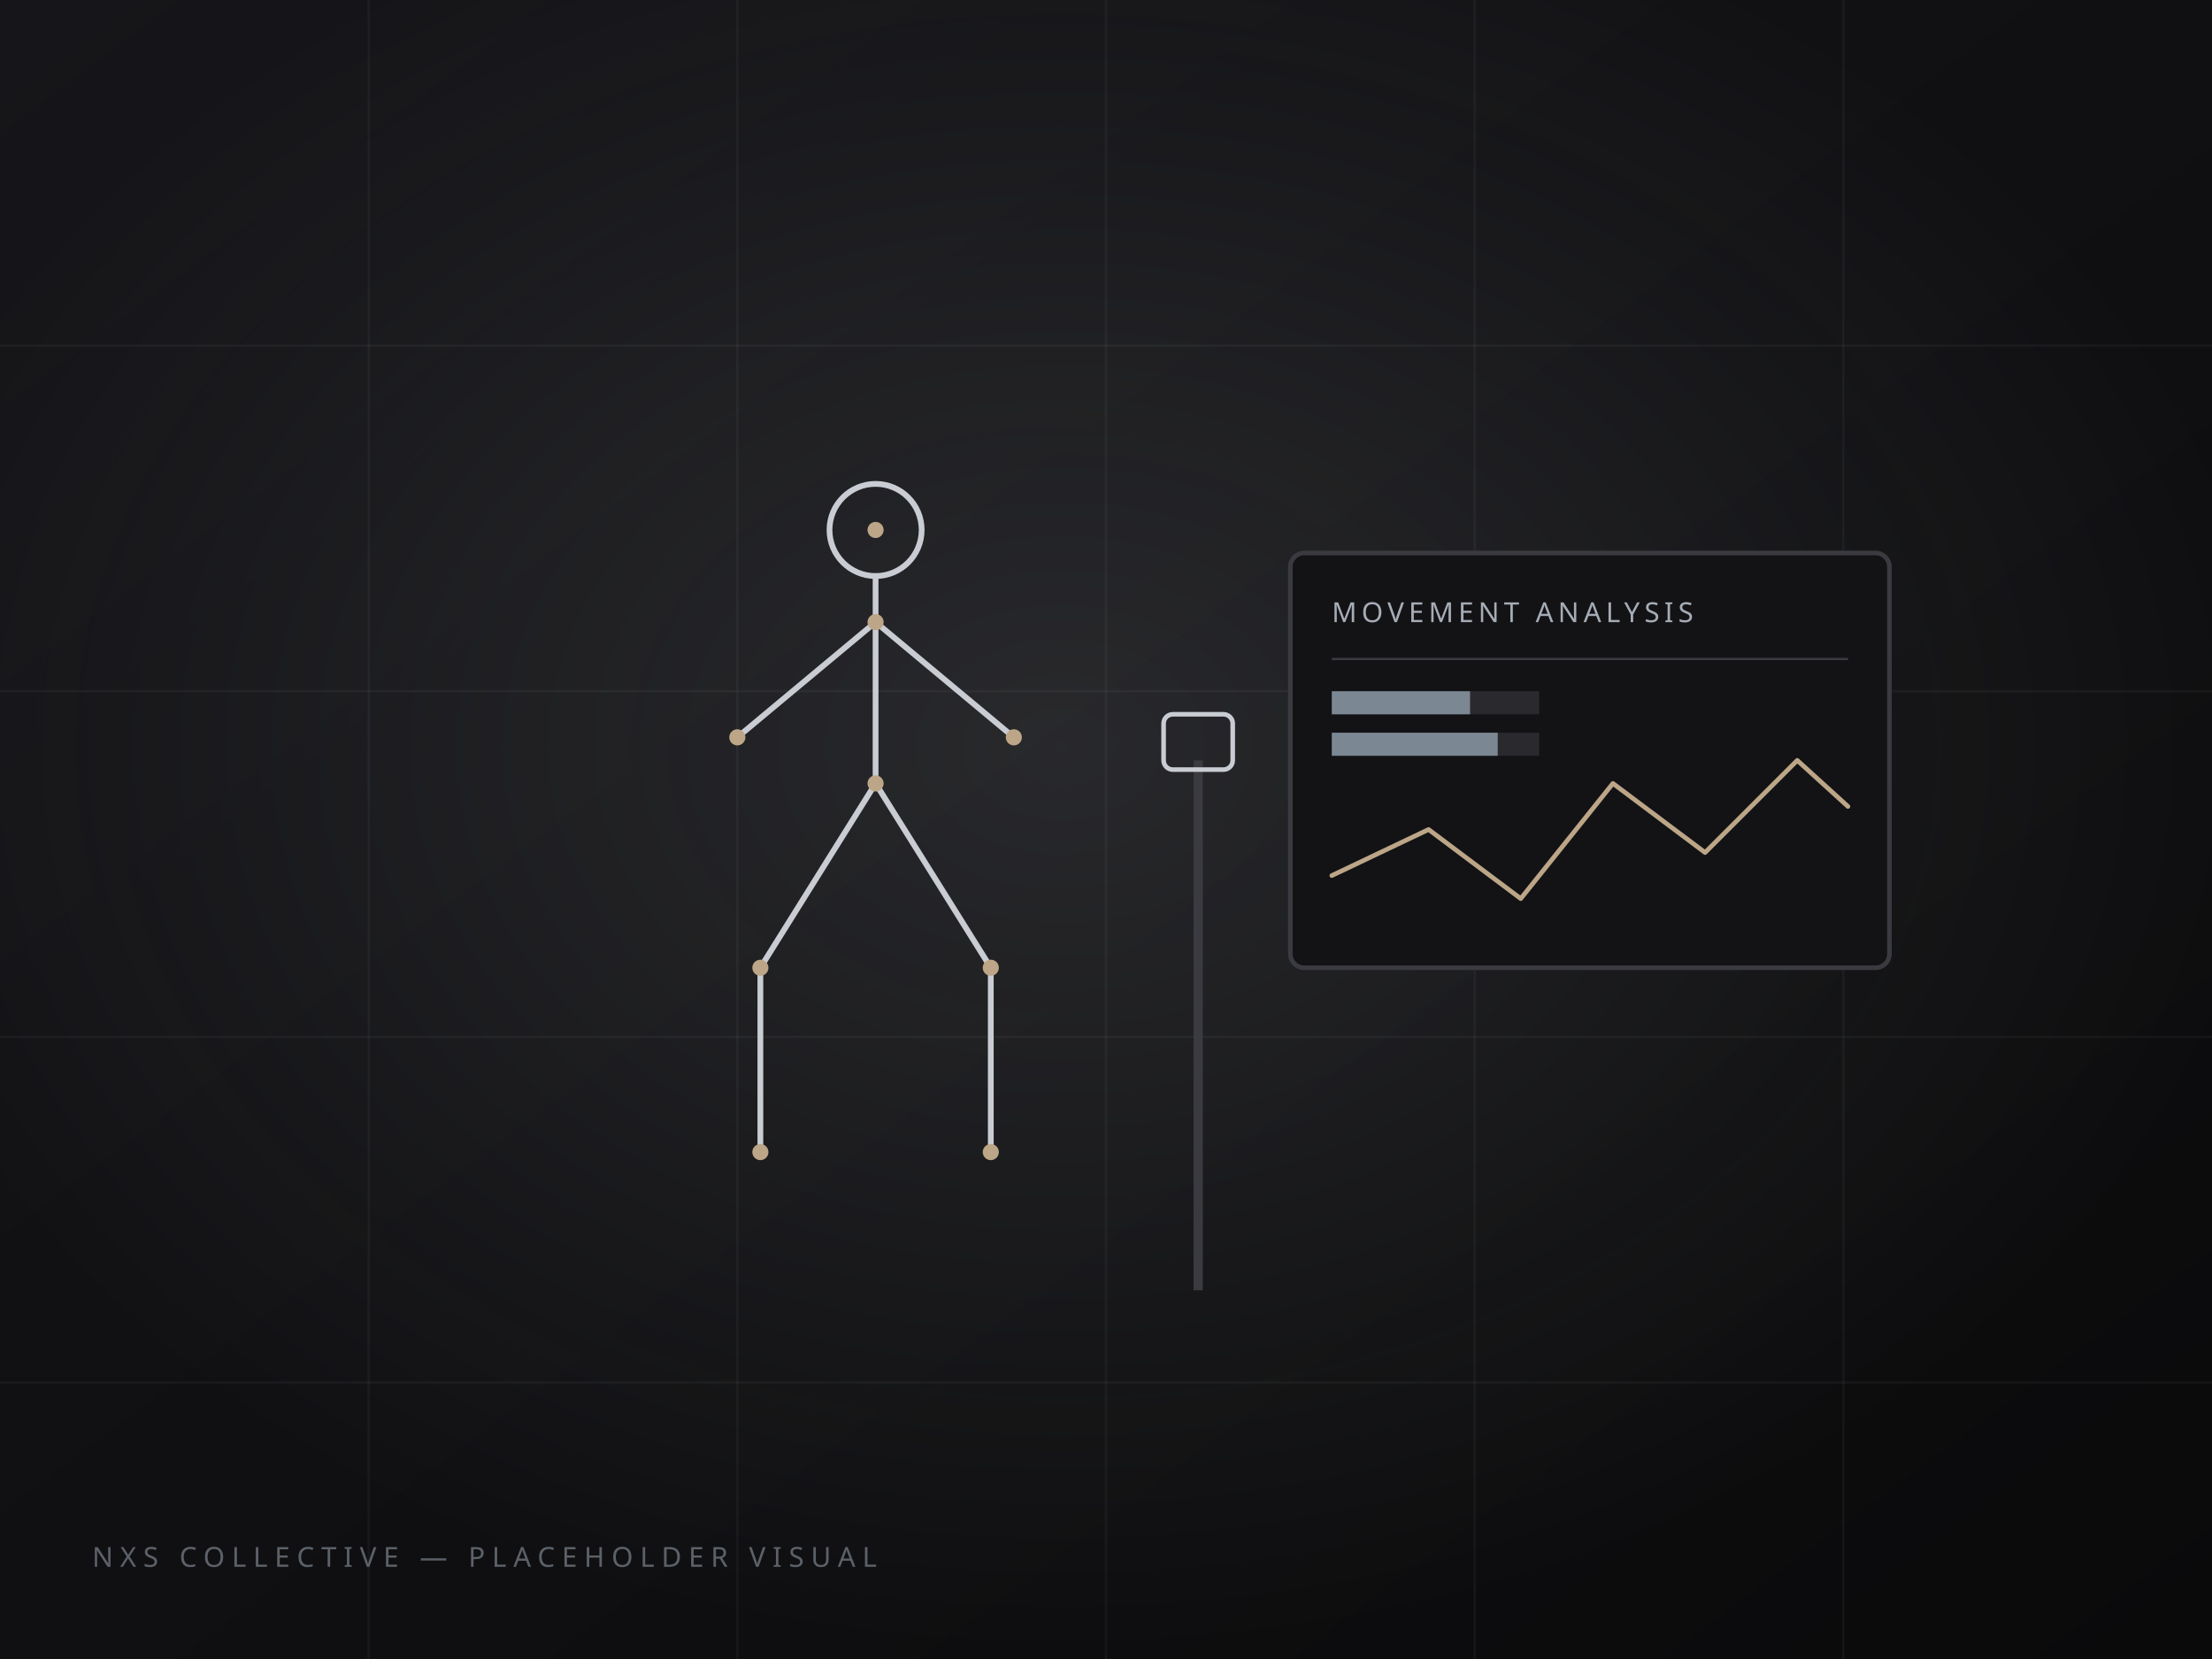
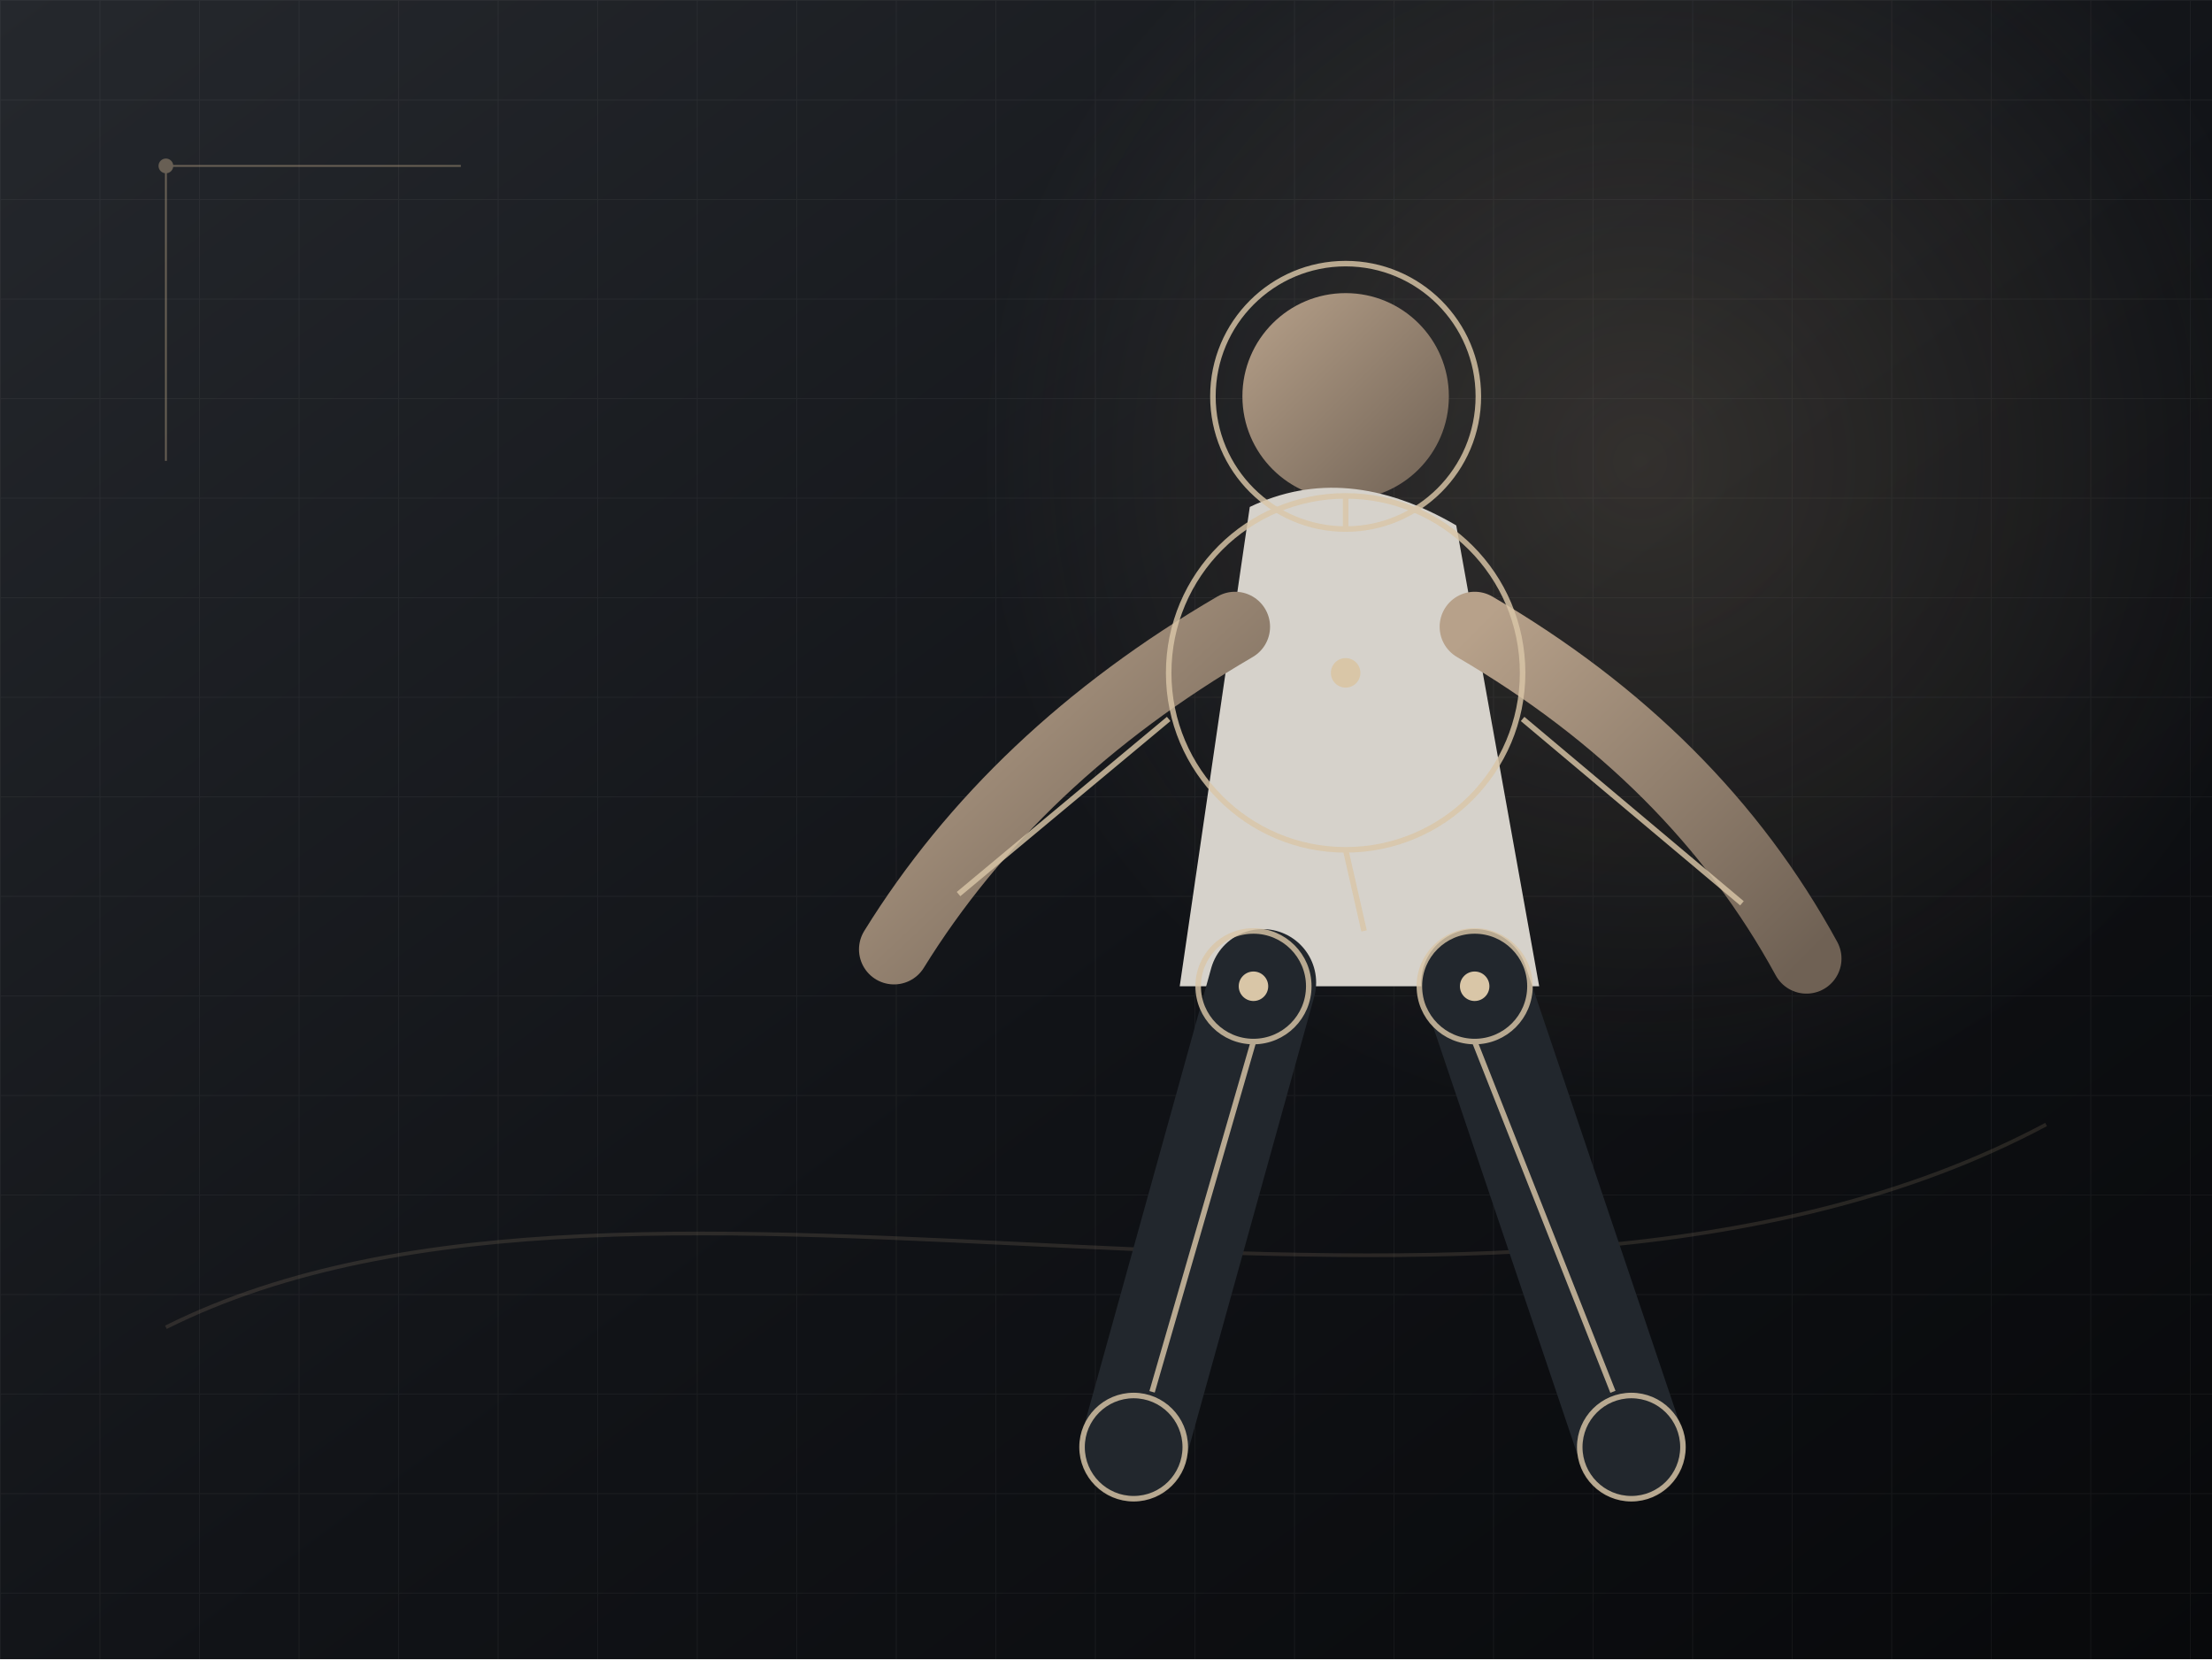
- <svg xmlns="http://www.w3.org/2000/svg" viewBox="0 0 960 720" role="img" aria-label="Abstract illustration of a digital movement assessment using motion markers and screen analysis">
+ <svg xmlns="http://www.w3.org/2000/svg" viewBox="0 0 1200 900" role="img" aria-labelledby="t d">
  <defs>
-     <linearGradient id="bgGrad6" x1="0" y1="0" x2="1" y2="1">
-       <stop offset="0%" stop-color="#16161A" />
-       <stop offset="100%" stop-color="#0A0A0B" />
+     <linearGradient id="bg" x1="0" y1="0" x2="1" y2="1">
+       <stop stop-color="#25282d" />
+       <stop offset=".55" stop-color="#111317" />
+       <stop offset="1" stop-color="#08090b" />
    </linearGradient>
-     <radialGradient id="glow6" cx="48%" cy="45%" r="55%">
-       <stop offset="0%" stop-color="#C9CDD3" stop-opacity="0.13" />
-       <stop offset="100%" stop-color="#C9CDD3" stop-opacity="0" />
+     <radialGradient id="glow">
+       <stop stop-color="#bca687" stop-opacity=".38" />
+       <stop offset="1" stop-color="#bca687" stop-opacity="0" />
    </radialGradient>
+     <linearGradient id="skin" x1="0" y1="0" x2="1" y2="1">
+       <stop stop-color="#b7a18a" />
+       <stop offset="1" stop-color="#6f6154" />
+     </linearGradient>
+     <linearGradient id="cloth" x1="0" y1="0" x2="1" y2="1">
+       <stop stop-color="#515862" />
+       <stop offset="1" stop-color="#20242a" />
+     </linearGradient>
+     <pattern id="grid" width="54" height="54" patternUnits="userSpaceOnUse">
+       <path d="M54 0H0V54" fill="none" stroke="#fff" stroke-opacity=".045" />
+     </pattern>
+     <filter id="soft">
+       <feGaussianBlur stdDeviation="18" />
+     </filter>
  </defs>
-   <rect width="960" height="720" fill="url(#bgGrad6)" />
-   <rect width="960" height="720" fill="url(#glow6)" />
-   <g stroke="#FFFFFF" stroke-opacity="0.04">
-     <line x1="0" y1="150" x2="960" y2="150" />
-     <line x1="0" y1="300" x2="960" y2="300" />
-     <line x1="0" y1="450" x2="960" y2="450" />
-     <line x1="0" y1="600" x2="960" y2="600" />
-     <line x1="160" y1="0" x2="160" y2="720" />
-     <line x1="320" y1="0" x2="320" y2="720" />
-     <line x1="480" y1="0" x2="480" y2="720" />
-     <line x1="640" y1="0" x2="640" y2="720" />
-     <line x1="800" y1="0" x2="800" y2="720" />
+   <rect width="1200" height="900" fill="url(#bg)" />
+   <rect width="1200" height="900" fill="url(#grid)" />
+   <circle cx="890" cy="250" r="360" fill="url(#glow)" opacity=".5" />
+   <path d="M90 720 C350 590 810 770 1110 610" fill="none" stroke="#bca687" stroke-opacity=".16" stroke-width="2" />
+   <g transform="translate(130 65)">
+     <circle cx="600" cy="150" r="56" fill="url(#skin)" />
+     <path d="M548 210 Q600 185 660 220 L705 470 H510Z" fill="#d6d2cb" />
+     <path d="M540 275 Q420 345 355 450" stroke="url(#skin)" stroke-width="38" stroke-linecap="round" />
+     <path d="M670 275 Q790 345 850 455" stroke="url(#skin)" stroke-width="38" stroke-linecap="round" />
+     <path d="M555 468 L485 720" stroke="#22272d" stroke-width="58" stroke-linecap="round" />
+     <path d="M670 468 L755 720" stroke="#22272d" stroke-width="58" stroke-linecap="round" />
+     <g fill="none" stroke="#d9c6a7" stroke-width="3" opacity=".82">
+       <circle cx="600" cy="150" r="72" />
+       <circle cx="600" cy="300" r="96" />
+       <circle cx="550" cy="470" r="30" />
+       <circle cx="670" cy="470" r="30" />
+       <circle cx="485" cy="720" r="28" />
+       <circle cx="755" cy="720" r="28" />
+       <path d="M600 222V205M600 396L610 440M504 325L390 420M696 325L815 425M550 500L495 690M670 500L745 690" />
+     </g>
+     <g fill="#d9c6a7">
+       <circle cx="600" cy="300" r="8" />
+       <circle cx="550" cy="470" r="8" />
+       <circle cx="670" cy="470" r="8" />
+     </g>
  </g>
-   <g stroke="#C9CDD3" stroke-width="2.5" fill="none" stroke-linecap="round">
-     <circle cx="380" cy="230" r="20" />
-     <path d="M380 250 V 340" />
-     <path d="M380 270 L 320 320" />
-     <path d="M380 270 L 440 320" />
-     <path d="M380 340 L 330 420 L 330 500" />
-     <path d="M380 340 L 430 420 L 430 500" />
+   <g opacity=".45">
+     <circle cx="90" cy="90" r="4" fill="#bca687" />
+     <path d="M90 90H250M90 90V250" stroke="#bca687" />
  </g>
-   <g fill="#BCA687">
-     <circle cx="380" cy="230" r="3.5" />
-     <circle cx="380" cy="270" r="3.5" />
-     <circle cx="380" cy="340" r="3.5" />
-     <circle cx="330" cy="420" r="3.5" />
-     <circle cx="430" cy="420" r="3.5" />
-     <circle cx="330" cy="500" r="3.5" />
-     <circle cx="430" cy="500" r="3.5" />
-     <circle cx="320" cy="320" r="3.5" />
-     <circle cx="440" cy="320" r="3.5" />
-   </g>
-   <g transform="translate(560,240)">
-     <rect x="0" y="0" width="260" height="180" rx="6" fill="#131316" stroke="#3A3A40" stroke-width="2" />
-     <text x="18" y="30" font-family="Montserrat, sans-serif" font-size="12" letter-spacing="2" fill="#A6ACB5">MOVEMENT ANALYSIS</text>
-     <line x1="18" y1="46" x2="242" y2="46" stroke="#3A3A40" stroke-width="1" />
-     <polyline points="18,140 60,120 100,150 140,100 180,130 220,90 242,110" fill="none" stroke="#BCA687" stroke-width="2" stroke-linecap="round" stroke-linejoin="round" />
-     <rect x="18" y="60" width="90" height="10" fill="#2A2A2E" />
-     <rect x="18" y="60" width="60" height="10" fill="#7C8794" />
-     <rect x="18" y="78" width="90" height="10" fill="#2A2A2E" />
-     <rect x="18" y="78" width="72" height="10" fill="#7C8794" />
-   </g>
-   <line x1="520" y1="330" x2="520" y2="560" stroke="#3A3A40" stroke-width="4" />
-   <rect x="505" y="310" width="30" height="24" rx="4" fill="none" stroke="#C9CDD3" stroke-width="2" />
-   <text x="40" y="680" font-family="Montserrat, sans-serif" font-size="12" letter-spacing="3" fill="#5C6169">NXS COLLECTIVE — PLACEHOLDER VISUAL</text>
</svg>
